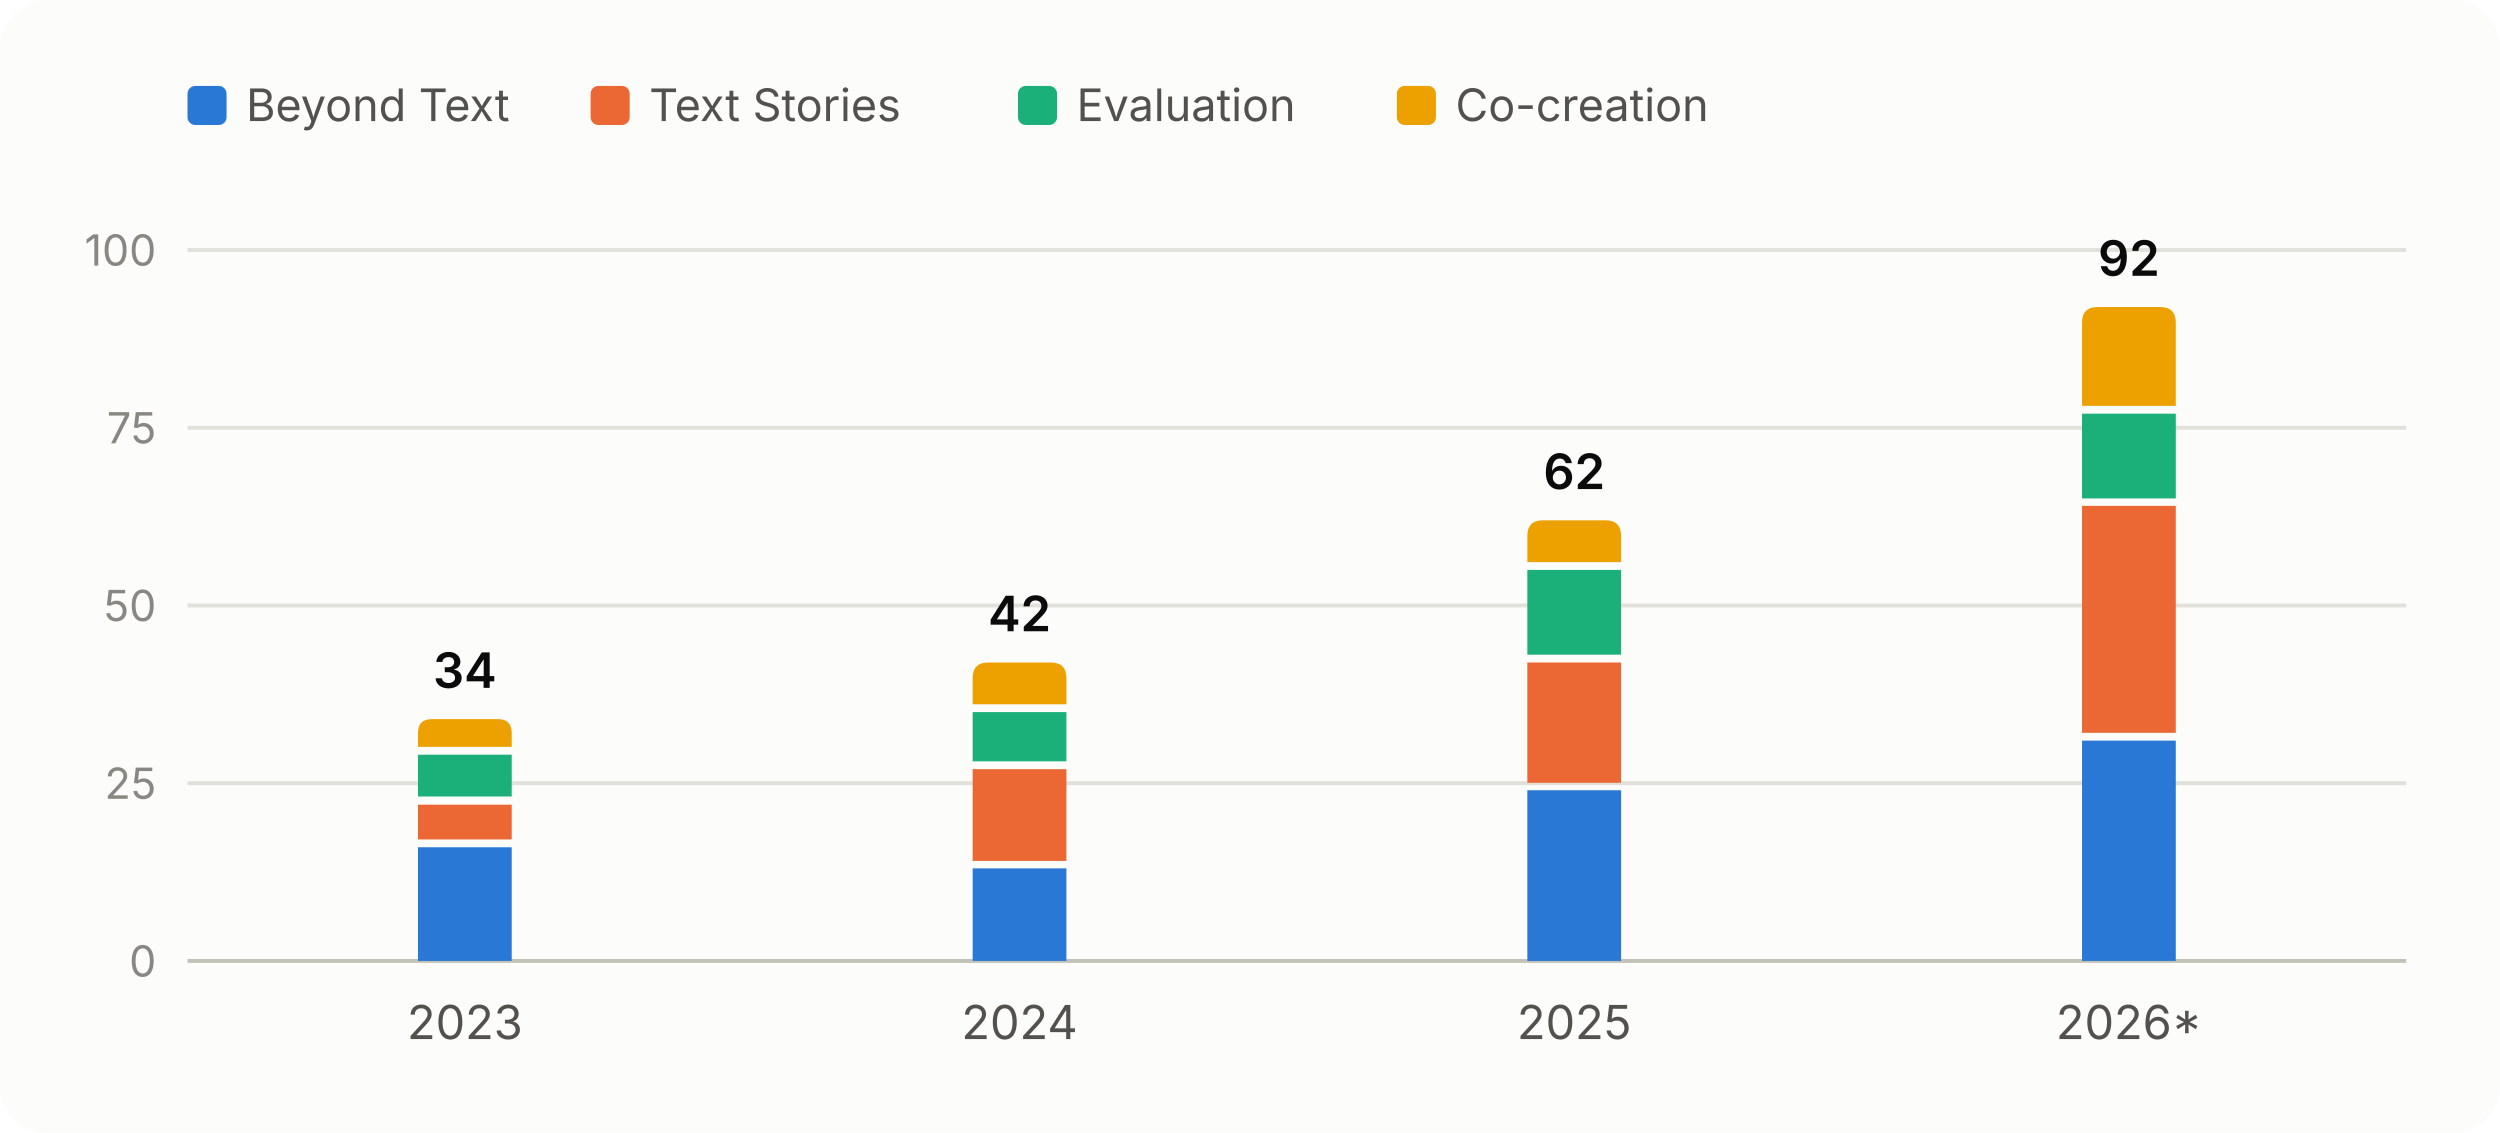
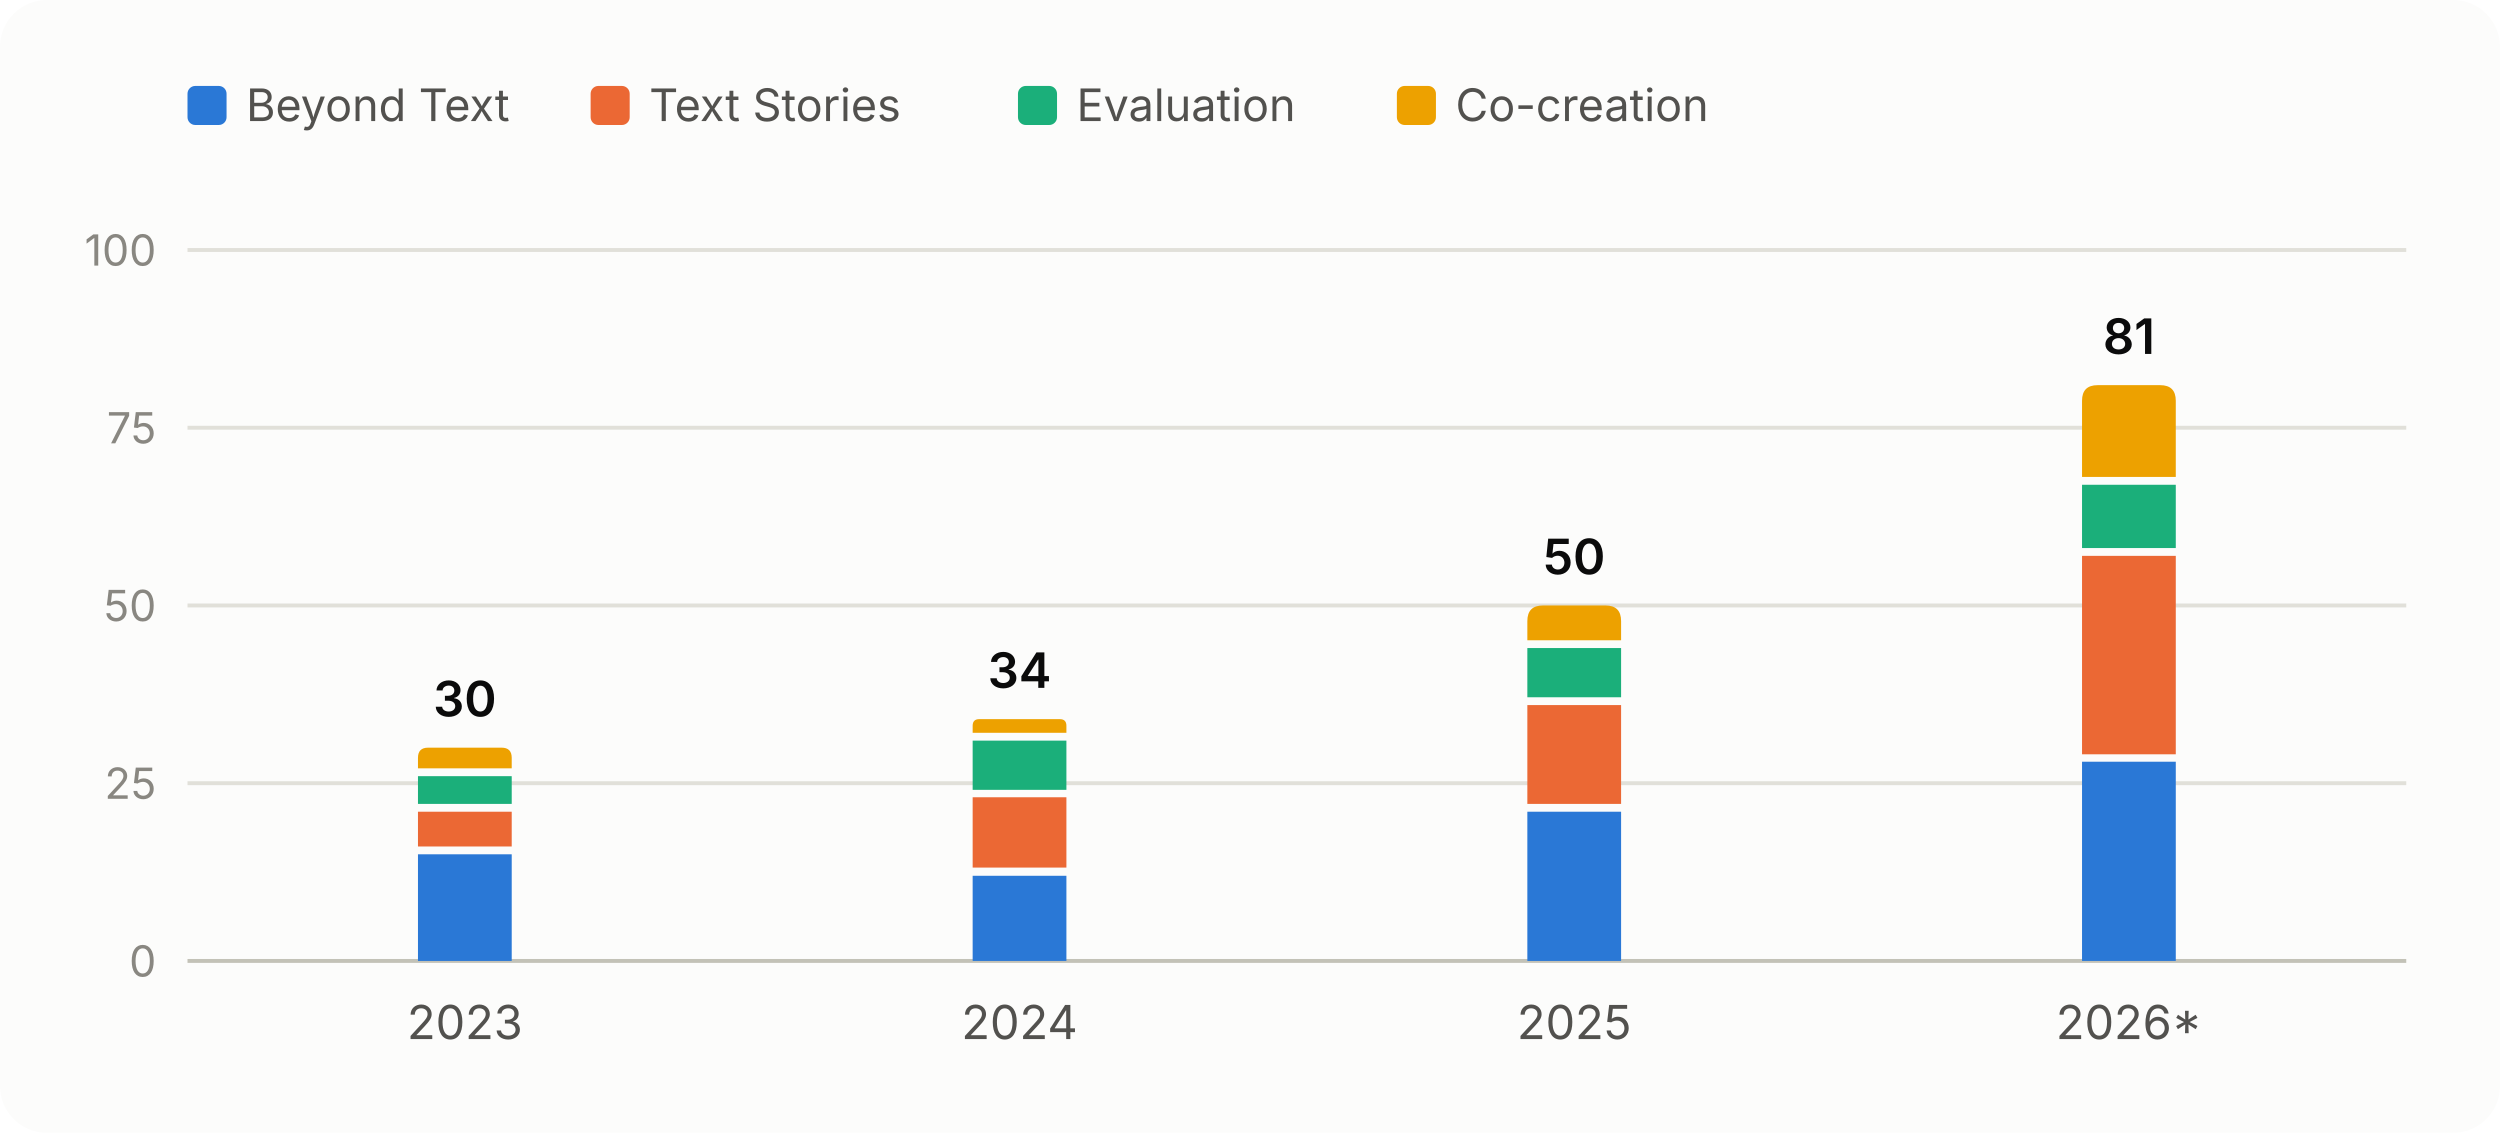
<svg xmlns="http://www.w3.org/2000/svg" width="640" height="290" viewBox="0 0 640 290" font-family="system-ui,-apple-system,Segoe UI,sans-serif">
  <rect width="640" height="290" rx="12" fill="#fcfcfb" />
  <rect x="48" y="22" width="10" height="10" rx="2" fill="#2a78d6" />
  <text x="63" y="31" font-size="11.5" fill="#52514e">Beyond Text</text>
  <rect x="151.2" y="22" width="10" height="10" rx="2" fill="#eb6834" />
  <text x="166.2" y="31" font-size="11.5" fill="#52514e">Text Stories</text>
  <rect x="260.6" y="22" width="10" height="10" rx="2" fill="#1baf7a" />
  <text x="275.6" y="31" font-size="11.5" fill="#52514e">Evaluation</text>
  <rect x="357.6" y="22" width="10" height="10" rx="2" fill="#eda100" />
  <text x="372.6" y="31" font-size="11.5" fill="#52514e">Co-creation</text>
  <line x1="48" x2="616" y1="246.0" y2="246.0" stroke="#c3c2b7" stroke-width="1" />
  <text x="40" y="250.0" font-size="11" text-anchor="end" fill="#898781" style="font-variant-numeric:tabular-nums">0</text>
  <line x1="48" x2="616" y1="200.5" y2="200.5" stroke="#e1e0d9" stroke-width="1" />
  <text x="40" y="204.5" font-size="11" text-anchor="end" fill="#898781" style="font-variant-numeric:tabular-nums">25</text>
  <line x1="48" x2="616" y1="155.0" y2="155.0" stroke="#e1e0d9" stroke-width="1" />
  <text x="40" y="159.0" font-size="11" text-anchor="end" fill="#898781" style="font-variant-numeric:tabular-nums">50</text>
  <line x1="48" x2="616" y1="109.5" y2="109.5" stroke="#e1e0d9" stroke-width="1" />
  <text x="40" y="113.5" font-size="11" text-anchor="end" fill="#898781" style="font-variant-numeric:tabular-nums">75</text>
  <line x1="48" x2="616" y1="64.0" y2="64.0" stroke="#e1e0d9" stroke-width="1" />
  <text x="40" y="68.0" font-size="11" text-anchor="end" fill="#898781" style="font-variant-numeric:tabular-nums">100</text>
-   <rect x="107.0" y="216.9" width="24" height="29.1" fill="#2a78d6" />
-   <rect x="107.0" y="206.0" width="24" height="8.9" fill="#eb6834" />
-   <rect x="107.0" y="193.2" width="24" height="10.7" fill="#1baf7a" />
-   <path d="M107.0,191.2 V187.7 Q107.0,184.1 110.5,184.1 H127.5 Q131.0,184.1 131.0,187.7 V191.2 Z" fill="#eda100" />
-   <text x="119.0" y="176.1" font-size="12.5" font-weight="600" text-anchor="middle" fill="#0b0b0b">34</text>
+   <rect x="107.0" y="218.7" width="24" height="27.3" fill="#2a78d6" />
+   <rect x="107.0" y="207.8" width="24" height="8.9" fill="#eb6834" />
+   <rect x="107.0" y="198.7" width="24" height="7.1" fill="#1baf7a" />
+   <path d="M107.0,196.7 V194.0 Q107.0,191.4 109.6,191.4 H128.4 Q131.0,191.4 131.0,194.0 V196.7 Z" fill="#eda100" />
+   <text x="119.0" y="183.4" font-size="12.5" font-weight="600" text-anchor="middle" fill="#0b0b0b">30</text>
  <text x="119.0" y="266" font-size="12" text-anchor="middle" fill="#52514e">2023</text>
-   <rect x="249.0" y="222.3" width="24" height="23.7" fill="#2a78d6" />
-   <rect x="249.0" y="196.9" width="24" height="23.5" fill="#eb6834" />
-   <rect x="249.0" y="182.3" width="24" height="12.6" fill="#1baf7a" />
-   <path d="M249.0,180.3 V173.6 Q249.0,169.6 253.0,169.6 H269.0 Q273.0,169.6 273.0,173.6 V180.3 Z" fill="#eda100" />
-   <text x="261.0" y="161.6" font-size="12.5" font-weight="600" text-anchor="middle" fill="#0b0b0b">42</text>
+   <rect x="249.0" y="224.2" width="24" height="21.8" fill="#2a78d6" />
+   <rect x="249.0" y="204.1" width="24" height="18.0" fill="#eb6834" />
+   <rect x="249.0" y="189.6" width="24" height="12.6" fill="#1baf7a" />
+   <path d="M249.0,187.6 V185.8 Q249.0,184.1 250.7,184.1 H271.3 Q273.0,184.1 273.0,185.8 V187.6 Z" fill="#eda100" />
+   <text x="261.0" y="176.1" font-size="12.5" font-weight="600" text-anchor="middle" fill="#0b0b0b">34</text>
  <text x="261.0" y="266" font-size="12" text-anchor="middle" fill="#52514e">2024</text>
-   <rect x="391.0" y="202.3" width="24" height="43.7" fill="#2a78d6" />
-   <rect x="391.0" y="169.6" width="24" height="30.8" fill="#eb6834" />
-   <rect x="391.0" y="145.9" width="24" height="21.7" fill="#1baf7a" />
-   <path d="M391.0,143.9 V137.2 Q391.0,133.2 395.0,133.2 H411.0 Q415.0,133.2 415.0,137.2 V143.9 Z" fill="#eda100" />
-   <text x="403.0" y="125.2" font-size="12.5" font-weight="600" text-anchor="middle" fill="#0b0b0b">62</text>
+   <rect x="391.0" y="207.8" width="24" height="38.2" fill="#2a78d6" />
+   <rect x="391.0" y="180.5" width="24" height="25.3" fill="#eb6834" />
+   <rect x="391.0" y="165.9" width="24" height="12.6" fill="#1baf7a" />
+   <path d="M391.0,163.9 V159.0 Q391.0,155.0 395.0,155.0 H411.0 Q415.0,155.0 415.0,159.0 V163.9 Z" fill="#eda100" />
+   <text x="403.0" y="147.0" font-size="12.5" font-weight="600" text-anchor="middle" fill="#0b0b0b">50</text>
  <text x="403.0" y="266" font-size="12" text-anchor="middle" fill="#52514e">2025</text>
-   <rect x="533.0" y="189.6" width="24" height="56.4" fill="#2a78d6" />
-   <rect x="533.0" y="129.5" width="24" height="58.1" fill="#eb6834" />
-   <rect x="533.0" y="105.9" width="24" height="21.7" fill="#1baf7a" />
-   <path d="M533.0,103.9 V82.6 Q533.0,78.6 537.0,78.6 H553.0 Q557.0,78.6 557.0,82.6 V103.9 Z" fill="#eda100" />
-   <text x="545.0" y="70.6" font-size="12.5" font-weight="600" text-anchor="middle" fill="#0b0b0b">92</text>
+   <rect x="533.0" y="195.0" width="24" height="51.0" fill="#2a78d6" />
+   <rect x="533.0" y="142.3" width="24" height="50.8" fill="#eb6834" />
+   <rect x="533.0" y="124.1" width="24" height="16.2" fill="#1baf7a" />
+   <path d="M533.0,122.1 V102.6 Q533.0,98.6 537.0,98.6 H553.0 Q557.0,98.6 557.0,102.6 V122.1 Z" fill="#eda100" />
+   <text x="545.0" y="90.6" font-size="12.5" font-weight="600" text-anchor="middle" fill="#0b0b0b">81</text>
  <text x="545.0" y="266" font-size="12" text-anchor="middle" fill="#52514e">2026*</text>
</svg>
